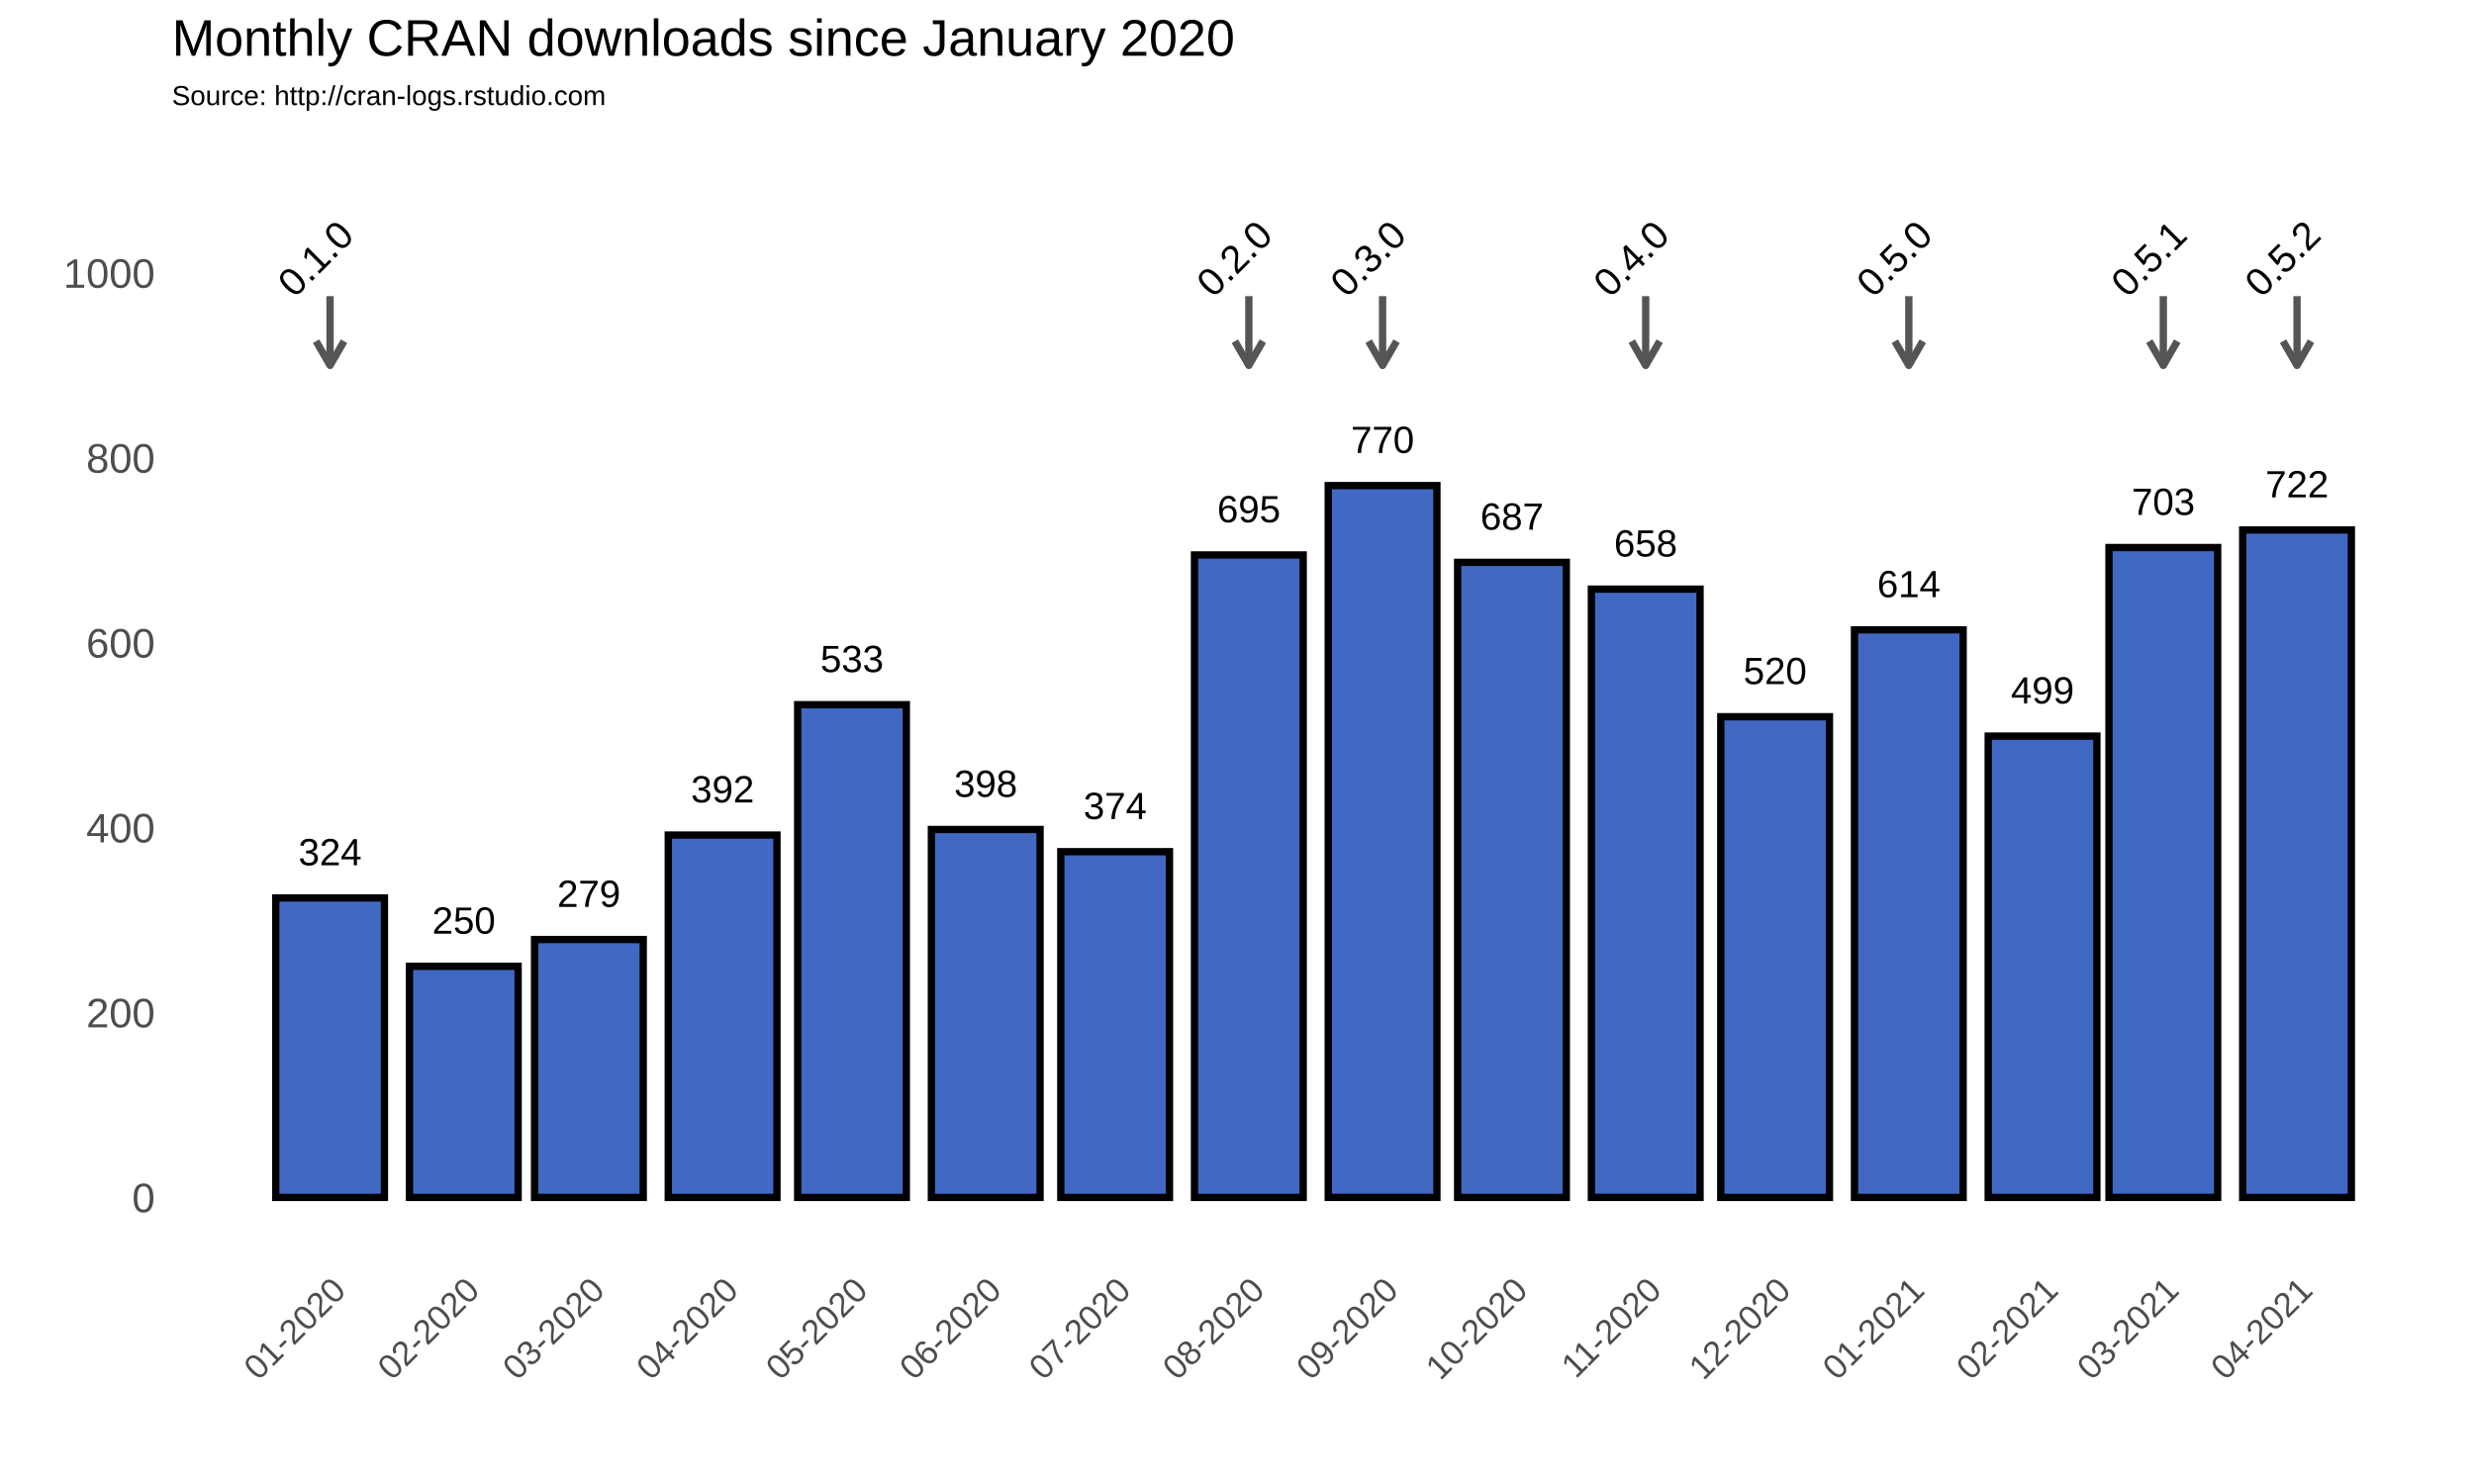
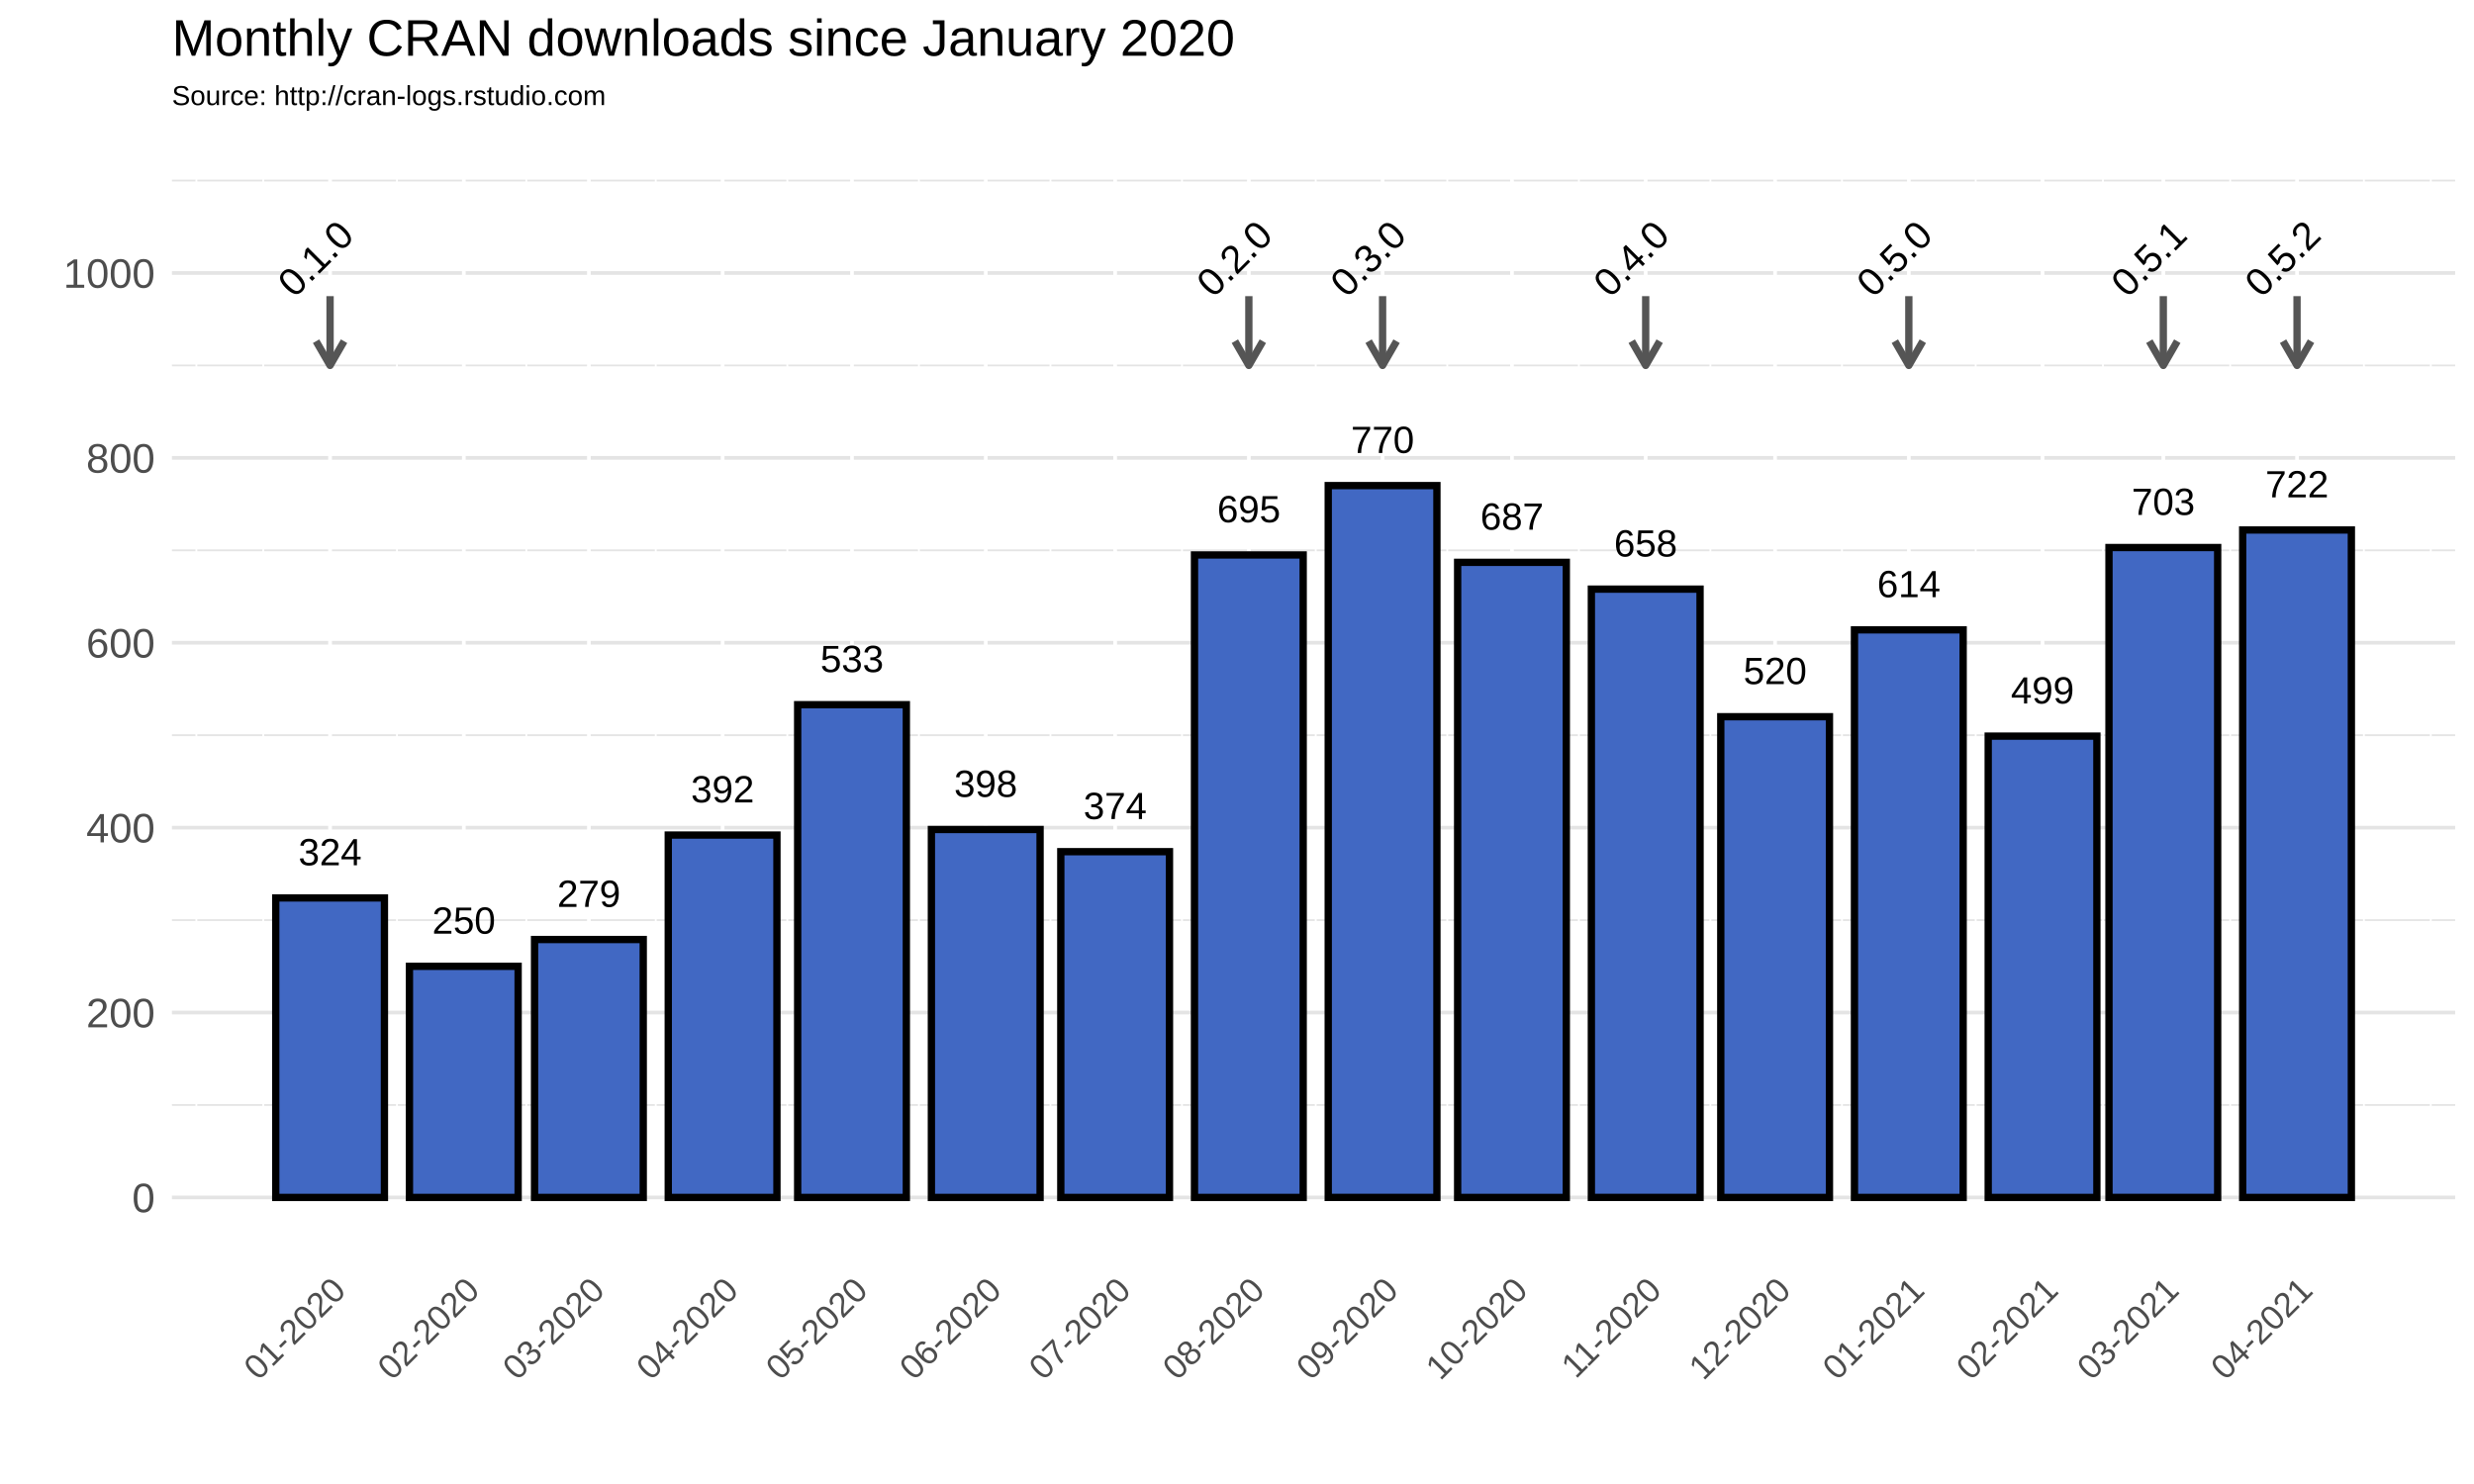
<svg xmlns="http://www.w3.org/2000/svg" class="svglite" width="720.00pt" height="432.00pt" viewBox="0 0 720.00 432.00">
  <defs>
    <style type="text/css">
    .svglite line, .svglite polyline, .svglite polygon, .svglite path, .svglite rect, .svglite circle {
      fill: none;
      stroke: #000000;
      stroke-linecap: round;
      stroke-linejoin: round;
      stroke-miterlimit: 10.00;
    }
  </style>
  </defs>
  <rect width="100%" height="100%" style="stroke: none; fill: #FFFFFF;" />
  <defs>
    <clipPath id="cpMC4wMHw3MjAuMDB8MC4wMHw0MzIuMDA=">
      <rect x="0.00" y="0.00" width="720.00" height="432.00" />
    </clipPath>
  </defs>
  <g clip-path="url(#cpMC4wMHw3MjAuMDB8MC4wMHw0MzIuMDA=)">
    <rect x="0.00" y="0.00" width="720.00" height="432.00" style="stroke-width: 1.07; stroke: #FFFFFF; fill: #FFFFFF;" />
  </g>
  <defs>
    <clipPath id="cpNTAuMDR8NzE0LjUyfDM3Ljc2fDM2My4zOA==">
      <rect x="50.04" y="37.76" width="664.48" height="325.62" />
    </clipPath>
  </defs>
  <g clip-path="url(#cpNTAuMDR8NzE0LjUyfDM3Ljc2fDM2My4zOA==)">
-     <polyline points="50.04,321.67 714.52,321.67 " style="stroke-width: 0.53; stroke: #FFFFFF; stroke-linecap: butt;" />
-     <polyline points="50.04,267.85 714.52,267.85 " style="stroke-width: 0.53; stroke: #FFFFFF; stroke-linecap: butt;" />
-     <polyline points="50.04,214.02 714.52,214.02 " style="stroke-width: 0.53; stroke: #FFFFFF; stroke-linecap: butt;" />
-     <polyline points="50.04,160.20 714.52,160.20 " style="stroke-width: 0.53; stroke: #FFFFFF; stroke-linecap: butt;" />
-     <polyline points="50.04,106.38 714.52,106.38 " style="stroke-width: 0.53; stroke: #FFFFFF; stroke-linecap: butt;" />
-     <polyline points="50.04,52.56 714.52,52.56 " style="stroke-width: 0.53; stroke: #FFFFFF; stroke-linecap: butt;" />
+     <polyline points="50.04,321.67 714.52,321.67 " style="stroke-width: 0.53; stroke: #E4E4E4; stroke-linecap: butt;" />
+     <polyline points="50.04,267.85 714.52,267.85 " style="stroke-width: 0.53; stroke: #E4E4E4; stroke-linecap: butt;" />
+     <polyline points="50.04,214.02 714.52,214.02 " style="stroke-width: 0.53; stroke: #E4E4E4; stroke-linecap: butt;" />
+     <polyline points="50.04,160.20 714.52,160.20 " style="stroke-width: 0.53; stroke: #E4E4E4; stroke-linecap: butt;" />
+     <polyline points="50.04,106.38 714.52,106.38 " style="stroke-width: 0.53; stroke: #E4E4E4; stroke-linecap: butt;" />
+     <polyline points="50.04,52.56 714.52,52.56 " style="stroke-width: 0.53; stroke: #E4E4E4; stroke-linecap: butt;" />
    <polyline points="57.15,363.38 57.15,37.76 " style="stroke-width: 0.53; stroke: #FFFFFF; stroke-linecap: butt;" />
    <polyline points="76.61,363.38 76.61,37.76 " style="stroke-width: 0.53; stroke: #FFFFFF; stroke-linecap: butt;" />
    <polyline points="115.52,363.38 115.52,37.76 " style="stroke-width: 0.53; stroke: #FFFFFF; stroke-linecap: butt;" />
    <polyline points="153.18,363.38 153.18,37.76 " style="stroke-width: 0.53; stroke: #FFFFFF; stroke-linecap: butt;" />
    <polyline points="190.84,363.38 190.84,37.76 " style="stroke-width: 0.53; stroke: #FFFFFF; stroke-linecap: butt;" />
    <polyline points="229.13,363.38 229.13,37.76 " style="stroke-width: 0.53; stroke: #FFFFFF; stroke-linecap: butt;" />
    <polyline points="267.42,363.38 267.42,37.76 " style="stroke-width: 0.53; stroke: #FFFFFF; stroke-linecap: butt;" />
    <polyline points="305.71,363.38 305.71,37.76 " style="stroke-width: 0.53; stroke: #FFFFFF; stroke-linecap: butt;" />
    <polyline points="343.99,363.38 343.99,37.76 " style="stroke-width: 0.53; stroke: #FFFFFF; stroke-linecap: butt;" />
    <polyline points="382.91,363.38 382.91,37.76 " style="stroke-width: 0.53; stroke: #FFFFFF; stroke-linecap: butt;" />
    <polyline points="421.20,363.38 421.20,37.76 " style="stroke-width: 0.53; stroke: #FFFFFF; stroke-linecap: butt;" />
    <polyline points="459.49,363.38 459.49,37.76 " style="stroke-width: 0.53; stroke: #FFFFFF; stroke-linecap: butt;" />
    <polyline points="497.77,363.38 497.77,37.76 " style="stroke-width: 0.53; stroke: #FFFFFF; stroke-linecap: butt;" />
    <polyline points="536.06,363.38 536.06,37.76 " style="stroke-width: 0.53; stroke: #FFFFFF; stroke-linecap: butt;" />
    <polyline points="574.98,363.38 574.98,37.76 " style="stroke-width: 0.53; stroke: #FFFFFF; stroke-linecap: butt;" />
    <polyline points="612.01,363.38 612.01,37.76 " style="stroke-width: 0.53; stroke: #FFFFFF; stroke-linecap: butt;" />
    <polyline points="649.04,363.38 649.04,37.76 " style="stroke-width: 0.53; stroke: #FFFFFF; stroke-linecap: butt;" />
    <polyline points="687.96,363.38 687.96,37.76 " style="stroke-width: 0.53; stroke: #FFFFFF; stroke-linecap: butt;" />
    <polyline points="707.42,363.38 707.42,37.76 " style="stroke-width: 0.53; stroke: #FFFFFF; stroke-linecap: butt;" />
-     <polyline points="50.04,348.58 714.52,348.58 " style="stroke-width: 1.07; stroke: #FFFFFF; stroke-linecap: butt;" />
-     <polyline points="50.04,294.76 714.52,294.76 " style="stroke-width: 1.07; stroke: #FFFFFF; stroke-linecap: butt;" />
-     <polyline points="50.04,240.93 714.52,240.93 " style="stroke-width: 1.07; stroke: #FFFFFF; stroke-linecap: butt;" />
-     <polyline points="50.04,187.11 714.52,187.11 " style="stroke-width: 1.07; stroke: #FFFFFF; stroke-linecap: butt;" />
-     <polyline points="50.04,133.29 714.52,133.29 " style="stroke-width: 1.07; stroke: #FFFFFF; stroke-linecap: butt;" />
-     <polyline points="50.04,79.47 714.52,79.47 " style="stroke-width: 1.07; stroke: #FFFFFF; stroke-linecap: butt;" />
+     <polyline points="50.04,348.58 714.52,348.58 " style="stroke-width: 1.07; stroke: #E4E4E4; stroke-linecap: butt;" />
+     <polyline points="50.04,294.76 714.52,294.76 " style="stroke-width: 1.07; stroke: #E4E4E4; stroke-linecap: butt;" />
+     <polyline points="50.04,240.93 714.52,240.93 " style="stroke-width: 1.07; stroke: #E4E4E4; stroke-linecap: butt;" />
+     <polyline points="50.04,187.11 714.52,187.11 " style="stroke-width: 1.07; stroke: #E4E4E4; stroke-linecap: butt;" />
+     <polyline points="50.04,133.29 714.52,133.29 " style="stroke-width: 1.07; stroke: #E4E4E4; stroke-linecap: butt;" />
+     <polyline points="50.04,79.47 714.52,79.47 " style="stroke-width: 1.07; stroke: #E4E4E4; stroke-linecap: butt;" />
    <polyline points="96.06,363.38 96.06,37.76 " style="stroke-width: 1.07; stroke: #FFFFFF; stroke-linecap: butt;" />
    <polyline points="134.98,363.38 134.98,37.76 " style="stroke-width: 1.07; stroke: #FFFFFF; stroke-linecap: butt;" />
    <polyline points="171.38,363.38 171.38,37.76 " style="stroke-width: 1.07; stroke: #FFFFFF; stroke-linecap: butt;" />
    <polyline points="210.30,363.38 210.30,37.76 " style="stroke-width: 1.07; stroke: #FFFFFF; stroke-linecap: butt;" />
    <polyline points="247.96,363.38 247.96,37.76 " style="stroke-width: 1.07; stroke: #FFFFFF; stroke-linecap: butt;" />
    <polyline points="286.88,363.38 286.88,37.76 " style="stroke-width: 1.07; stroke: #FFFFFF; stroke-linecap: butt;" />
    <polyline points="324.54,363.38 324.54,37.76 " style="stroke-width: 1.07; stroke: #FFFFFF; stroke-linecap: butt;" />
    <polyline points="363.45,363.38 363.45,37.76 " style="stroke-width: 1.07; stroke: #FFFFFF; stroke-linecap: butt;" />
    <polyline points="402.37,363.38 402.37,37.76 " style="stroke-width: 1.07; stroke: #FFFFFF; stroke-linecap: butt;" />
    <polyline points="440.03,363.38 440.03,37.76 " style="stroke-width: 1.07; stroke: #FFFFFF; stroke-linecap: butt;" />
    <polyline points="478.94,363.38 478.94,37.76 " style="stroke-width: 1.07; stroke: #FFFFFF; stroke-linecap: butt;" />
    <polyline points="516.60,363.38 516.60,37.76 " style="stroke-width: 1.07; stroke: #FFFFFF; stroke-linecap: butt;" />
    <polyline points="555.52,363.38 555.52,37.76 " style="stroke-width: 1.07; stroke: #FFFFFF; stroke-linecap: butt;" />
    <polyline points="594.43,363.38 594.43,37.76 " style="stroke-width: 1.07; stroke: #FFFFFF; stroke-linecap: butt;" />
    <polyline points="629.58,363.38 629.58,37.76 " style="stroke-width: 1.07; stroke: #FFFFFF; stroke-linecap: butt;" />
    <polyline points="668.50,363.38 668.50,37.76 " style="stroke-width: 1.07; stroke: #FFFFFF; stroke-linecap: butt;" />
    <rect x="80.25" y="261.39" width="31.63" height="87.19" style="stroke-width: 2.13; stroke-linecap: square; stroke-linejoin: miter; fill: #4168C3;" />
    <rect x="119.16" y="281.30" width="31.63" height="67.28" style="stroke-width: 2.13; stroke-linecap: square; stroke-linejoin: miter; fill: #4168C3;" />
    <rect x="155.57" y="273.50" width="31.63" height="75.08" style="stroke-width: 2.13; stroke-linecap: square; stroke-linejoin: miter; fill: #4168C3;" />
    <rect x="194.48" y="243.09" width="31.63" height="105.49" style="stroke-width: 2.13; stroke-linecap: square; stroke-linejoin: miter; fill: #4168C3;" />
    <rect x="232.14" y="205.14" width="31.63" height="143.44" style="stroke-width: 2.13; stroke-linecap: square; stroke-linejoin: miter; fill: #4168C3;" />
    <rect x="271.06" y="241.47" width="31.63" height="107.11" style="stroke-width: 2.13; stroke-linecap: square; stroke-linejoin: miter; fill: #4168C3;" />
    <rect x="308.72" y="247.93" width="31.63" height="100.65" style="stroke-width: 2.13; stroke-linecap: square; stroke-linejoin: miter; fill: #4168C3;" />
    <rect x="347.63" y="161.55" width="31.63" height="187.03" style="stroke-width: 2.13; stroke-linecap: square; stroke-linejoin: miter; fill: #4168C3;" />
    <rect x="386.55" y="141.36" width="31.63" height="207.21" style="stroke-width: 2.13; stroke-linecap: square; stroke-linejoin: miter; fill: #4168C3;" />
    <rect x="424.21" y="163.70" width="31.63" height="184.88" style="stroke-width: 2.13; stroke-linecap: square; stroke-linejoin: miter; fill: #4168C3;" />
    <rect x="463.13" y="171.50" width="31.63" height="177.07" style="stroke-width: 2.13; stroke-linecap: square; stroke-linejoin: miter; fill: #4168C3;" />
    <rect x="500.79" y="208.64" width="31.63" height="139.94" style="stroke-width: 2.13; stroke-linecap: square; stroke-linejoin: miter; fill: #4168C3;" />
    <rect x="539.70" y="183.35" width="31.63" height="165.23" style="stroke-width: 2.13; stroke-linecap: square; stroke-linejoin: miter; fill: #4168C3;" />
    <rect x="578.62" y="214.29" width="31.63" height="134.29" style="stroke-width: 2.13; stroke-linecap: square; stroke-linejoin: miter; fill: #4168C3;" />
    <rect x="613.77" y="159.39" width="31.63" height="189.18" style="stroke-width: 2.13; stroke-linecap: square; stroke-linejoin: miter; fill: #4168C3;" />
    <rect x="652.68" y="154.28" width="31.63" height="194.30" style="stroke-width: 2.13; stroke-linecap: square; stroke-linejoin: miter; fill: #4168C3;" />
    <text x="96.06" y="251.88" text-anchor="middle" style="font-size: 11.04px; font-family: Arial;" textLength="18.40px" lengthAdjust="spacingAndGlyphs">324</text>
    <text x="134.98" y="271.80" text-anchor="middle" style="font-size: 11.04px; font-family: Arial;" textLength="18.40px" lengthAdjust="spacingAndGlyphs">250</text>
    <text x="171.38" y="263.99" text-anchor="middle" style="font-size: 11.04px; font-family: Arial;" textLength="18.40px" lengthAdjust="spacingAndGlyphs">279</text>
    <text x="210.30" y="233.58" text-anchor="middle" style="font-size: 11.04px; font-family: Arial;" textLength="18.40px" lengthAdjust="spacingAndGlyphs">392</text>
    <text x="247.96" y="195.64" text-anchor="middle" style="font-size: 11.04px; font-family: Arial;" textLength="18.40px" lengthAdjust="spacingAndGlyphs">533</text>
    <text x="286.88" y="231.97" text-anchor="middle" style="font-size: 11.04px; font-family: Arial;" textLength="18.40px" lengthAdjust="spacingAndGlyphs">398</text>
    <text x="324.54" y="238.43" text-anchor="middle" style="font-size: 11.04px; font-family: Arial;" textLength="18.40px" lengthAdjust="spacingAndGlyphs">374</text>
    <text x="363.45" y="152.04" text-anchor="middle" style="font-size: 11.04px; font-family: Arial;" textLength="18.40px" lengthAdjust="spacingAndGlyphs">695</text>
    <text x="402.37" y="131.86" text-anchor="middle" style="font-size: 11.04px; font-family: Arial;" textLength="18.40px" lengthAdjust="spacingAndGlyphs">770</text>
    <text x="440.03" y="154.19" text-anchor="middle" style="font-size: 11.04px; font-family: Arial;" textLength="18.40px" lengthAdjust="spacingAndGlyphs">687</text>
    <text x="478.94" y="162.00" text-anchor="middle" style="font-size: 11.04px; font-family: Arial;" textLength="18.40px" lengthAdjust="spacingAndGlyphs">658</text>
    <text x="516.60" y="199.14" text-anchor="middle" style="font-size: 11.04px; font-family: Arial;" textLength="18.40px" lengthAdjust="spacingAndGlyphs">520</text>
    <text x="555.52" y="173.84" text-anchor="middle" style="font-size: 11.04px; font-family: Arial;" textLength="18.40px" lengthAdjust="spacingAndGlyphs">614</text>
    <text x="594.43" y="204.79" text-anchor="middle" style="font-size: 11.04px; font-family: Arial;" textLength="18.40px" lengthAdjust="spacingAndGlyphs">499</text>
    <text x="629.58" y="149.89" text-anchor="middle" style="font-size: 11.04px; font-family: Arial;" textLength="18.40px" lengthAdjust="spacingAndGlyphs">703</text>
    <text x="668.50" y="144.78" text-anchor="middle" style="font-size: 11.04px; font-family: Arial;" textLength="18.40px" lengthAdjust="spacingAndGlyphs">722</text>
    <line x1="96.06" y1="86.20" x2="96.06" y2="106.38" style="stroke-width: 2.13; stroke: #555555; stroke-linecap: butt;" />
    <polyline points="91.99,99.33 96.06,106.38 100.13,99.33 " style="stroke-width: 2.13; stroke: #555555; stroke-linecap: butt;" />
    <line x1="363.45" y1="86.20" x2="363.45" y2="106.38" style="stroke-width: 2.13; stroke: #555555; stroke-linecap: butt;" />
    <polyline points="359.38,99.33 363.45,106.38 367.52,99.33 " style="stroke-width: 2.13; stroke: #555555; stroke-linecap: butt;" />
    <line x1="402.37" y1="86.20" x2="402.37" y2="106.38" style="stroke-width: 2.13; stroke: #555555; stroke-linecap: butt;" />
    <polyline points="398.30,99.33 402.37,106.38 406.44,99.33 " style="stroke-width: 2.13; stroke: #555555; stroke-linecap: butt;" />
    <line x1="478.94" y1="86.20" x2="478.94" y2="106.38" style="stroke-width: 2.13; stroke: #555555; stroke-linecap: butt;" />
    <polyline points="474.87,99.33 478.94,106.38 483.01,99.33 " style="stroke-width: 2.13; stroke: #555555; stroke-linecap: butt;" />
    <line x1="555.52" y1="86.20" x2="555.52" y2="106.38" style="stroke-width: 2.13; stroke: #555555; stroke-linecap: butt;" />
    <polyline points="551.45,99.33 555.52,106.38 559.59,99.33 " style="stroke-width: 2.13; stroke: #555555; stroke-linecap: butt;" />
    <line x1="629.58" y1="86.20" x2="629.58" y2="106.38" style="stroke-width: 2.13; stroke: #555555; stroke-linecap: butt;" />
    <polyline points="625.51,99.33 629.58,106.38 633.65,99.33 " style="stroke-width: 2.13; stroke: #555555; stroke-linecap: butt;" />
    <line x1="668.50" y1="86.20" x2="668.50" y2="106.38" style="stroke-width: 2.13; stroke: #555555; stroke-linecap: butt;" />
    <polyline points="664.43,99.33 668.50,106.38 672.57,99.33 " style="stroke-width: 2.13; stroke: #555555; stroke-linecap: butt;" />
    <text transform="translate(94.62,78.03) rotate(-45)" text-anchor="middle" style="font-size: 11.38px; font-family: Arial;" textLength="25.31px" lengthAdjust="spacingAndGlyphs">0.1.0</text>
    <text transform="translate(362.01,78.03) rotate(-45)" text-anchor="middle" style="font-size: 11.38px; font-family: Arial;" textLength="25.31px" lengthAdjust="spacingAndGlyphs">0.2.0</text>
    <text transform="translate(400.93,78.03) rotate(-45)" text-anchor="middle" style="font-size: 11.38px; font-family: Arial;" textLength="25.31px" lengthAdjust="spacingAndGlyphs">0.3.0</text>
    <text transform="translate(477.50,78.03) rotate(-45)" text-anchor="middle" style="font-size: 11.38px; font-family: Arial;" textLength="25.31px" lengthAdjust="spacingAndGlyphs">0.4.0</text>
    <text transform="translate(554.08,78.03) rotate(-45)" text-anchor="middle" style="font-size: 11.38px; font-family: Arial;" textLength="25.31px" lengthAdjust="spacingAndGlyphs">0.5.0</text>
    <text transform="translate(628.14,78.03) rotate(-45)" text-anchor="middle" style="font-size: 11.38px; font-family: Arial;" textLength="25.31px" lengthAdjust="spacingAndGlyphs">0.5.1</text>
    <text transform="translate(667.06,78.03) rotate(-45)" text-anchor="middle" style="font-size: 11.38px; font-family: Arial;" textLength="25.31px" lengthAdjust="spacingAndGlyphs">0.5.2</text>
  </g>
  <g clip-path="url(#cpMC4wMHw3MjAuMDB8MC4wMHw0MzIuMDA=)">
    <text x="45.11" y="352.88" text-anchor="end" style="font-size: 12.00px; fill: #4D4D4D; font-family: Arial;" textLength="6.67px" lengthAdjust="spacingAndGlyphs">0</text>
    <text x="45.11" y="299.06" text-anchor="end" style="font-size: 12.00px; fill: #4D4D4D; font-family: Arial;" textLength="20.02px" lengthAdjust="spacingAndGlyphs">200</text>
    <text x="45.11" y="245.23" text-anchor="end" style="font-size: 12.00px; fill: #4D4D4D; font-family: Arial;" textLength="20.02px" lengthAdjust="spacingAndGlyphs">400</text>
    <text x="45.11" y="191.41" text-anchor="end" style="font-size: 12.00px; fill: #4D4D4D; font-family: Arial;" textLength="20.02px" lengthAdjust="spacingAndGlyphs">600</text>
    <text x="45.11" y="137.59" text-anchor="end" style="font-size: 12.00px; fill: #4D4D4D; font-family: Arial;" textLength="20.02px" lengthAdjust="spacingAndGlyphs">800</text>
    <text x="45.11" y="83.77" text-anchor="end" style="font-size: 12.00px; fill: #4D4D4D; font-family: Arial;" textLength="26.70px" lengthAdjust="spacingAndGlyphs">1000</text>
    <text transform="translate(101.13,376.17) rotate(-45)" text-anchor="end" style="font-size: 10.00px; fill: #4D4D4D; font-family: Arial;" textLength="36.73px" lengthAdjust="spacingAndGlyphs">01-2020</text>
    <text transform="translate(140.05,376.17) rotate(-45)" text-anchor="end" style="font-size: 10.00px; fill: #4D4D4D; font-family: Arial;" textLength="36.73px" lengthAdjust="spacingAndGlyphs">02-2020</text>
    <text transform="translate(176.45,376.17) rotate(-45)" text-anchor="end" style="font-size: 10.00px; fill: #4D4D4D; font-family: Arial;" textLength="36.73px" lengthAdjust="spacingAndGlyphs">03-2020</text>
    <text transform="translate(215.37,376.17) rotate(-45)" text-anchor="end" style="font-size: 10.00px; fill: #4D4D4D; font-family: Arial;" textLength="36.73px" lengthAdjust="spacingAndGlyphs">04-2020</text>
    <text transform="translate(253.03,376.17) rotate(-45)" text-anchor="end" style="font-size: 10.00px; fill: #4D4D4D; font-family: Arial;" textLength="36.73px" lengthAdjust="spacingAndGlyphs">05-2020</text>
    <text transform="translate(291.94,376.17) rotate(-45)" text-anchor="end" style="font-size: 10.00px; fill: #4D4D4D; font-family: Arial;" textLength="36.73px" lengthAdjust="spacingAndGlyphs">06-2020</text>
    <text transform="translate(329.60,376.17) rotate(-45)" text-anchor="end" style="font-size: 10.00px; fill: #4D4D4D; font-family: Arial;" textLength="36.73px" lengthAdjust="spacingAndGlyphs">07-2020</text>
    <text transform="translate(368.52,376.17) rotate(-45)" text-anchor="end" style="font-size: 10.00px; fill: #4D4D4D; font-family: Arial;" textLength="36.73px" lengthAdjust="spacingAndGlyphs">08-2020</text>
    <text transform="translate(407.43,376.17) rotate(-45)" text-anchor="end" style="font-size: 10.00px; fill: #4D4D4D; font-family: Arial;" textLength="36.73px" lengthAdjust="spacingAndGlyphs">09-2020</text>
    <text transform="translate(445.09,376.17) rotate(-45)" text-anchor="end" style="font-size: 10.00px; fill: #4D4D4D; font-family: Arial;" textLength="36.73px" lengthAdjust="spacingAndGlyphs">10-2020</text>
    <text transform="translate(484.01,376.17) rotate(-45)" text-anchor="end" style="font-size: 10.00px; fill: #4D4D4D; font-family: Arial;" textLength="35.99px" lengthAdjust="spacingAndGlyphs">11-2020</text>
    <text transform="translate(521.67,376.17) rotate(-45)" text-anchor="end" style="font-size: 10.00px; fill: #4D4D4D; font-family: Arial;" textLength="36.73px" lengthAdjust="spacingAndGlyphs">12-2020</text>
    <text transform="translate(560.58,376.17) rotate(-45)" text-anchor="end" style="font-size: 10.00px; fill: #4D4D4D; font-family: Arial;" textLength="36.73px" lengthAdjust="spacingAndGlyphs">01-2021</text>
    <text transform="translate(599.50,376.17) rotate(-45)" text-anchor="end" style="font-size: 10.00px; fill: #4D4D4D; font-family: Arial;" textLength="36.73px" lengthAdjust="spacingAndGlyphs">02-2021</text>
    <text transform="translate(634.65,376.17) rotate(-45)" text-anchor="end" style="font-size: 10.00px; fill: #4D4D4D; font-family: Arial;" textLength="36.73px" lengthAdjust="spacingAndGlyphs">03-2021</text>
    <text transform="translate(673.57,376.17) rotate(-45)" text-anchor="end" style="font-size: 10.00px; fill: #4D4D4D; font-family: Arial;" textLength="36.73px" lengthAdjust="spacingAndGlyphs">04-2021</text>
    <text x="50.04" y="30.59" style="font-size: 8.00px; font-family: Arial;" textLength="126.32px" lengthAdjust="spacingAndGlyphs">Source: http://cran-logs.rstudio.com</text>
    <text x="50.04" y="16.22" style="font-size: 15.00px; font-family: Arial;" textLength="309.25px" lengthAdjust="spacingAndGlyphs">Monthly CRAN downloads since January 2020</text>
  </g>
</svg>
